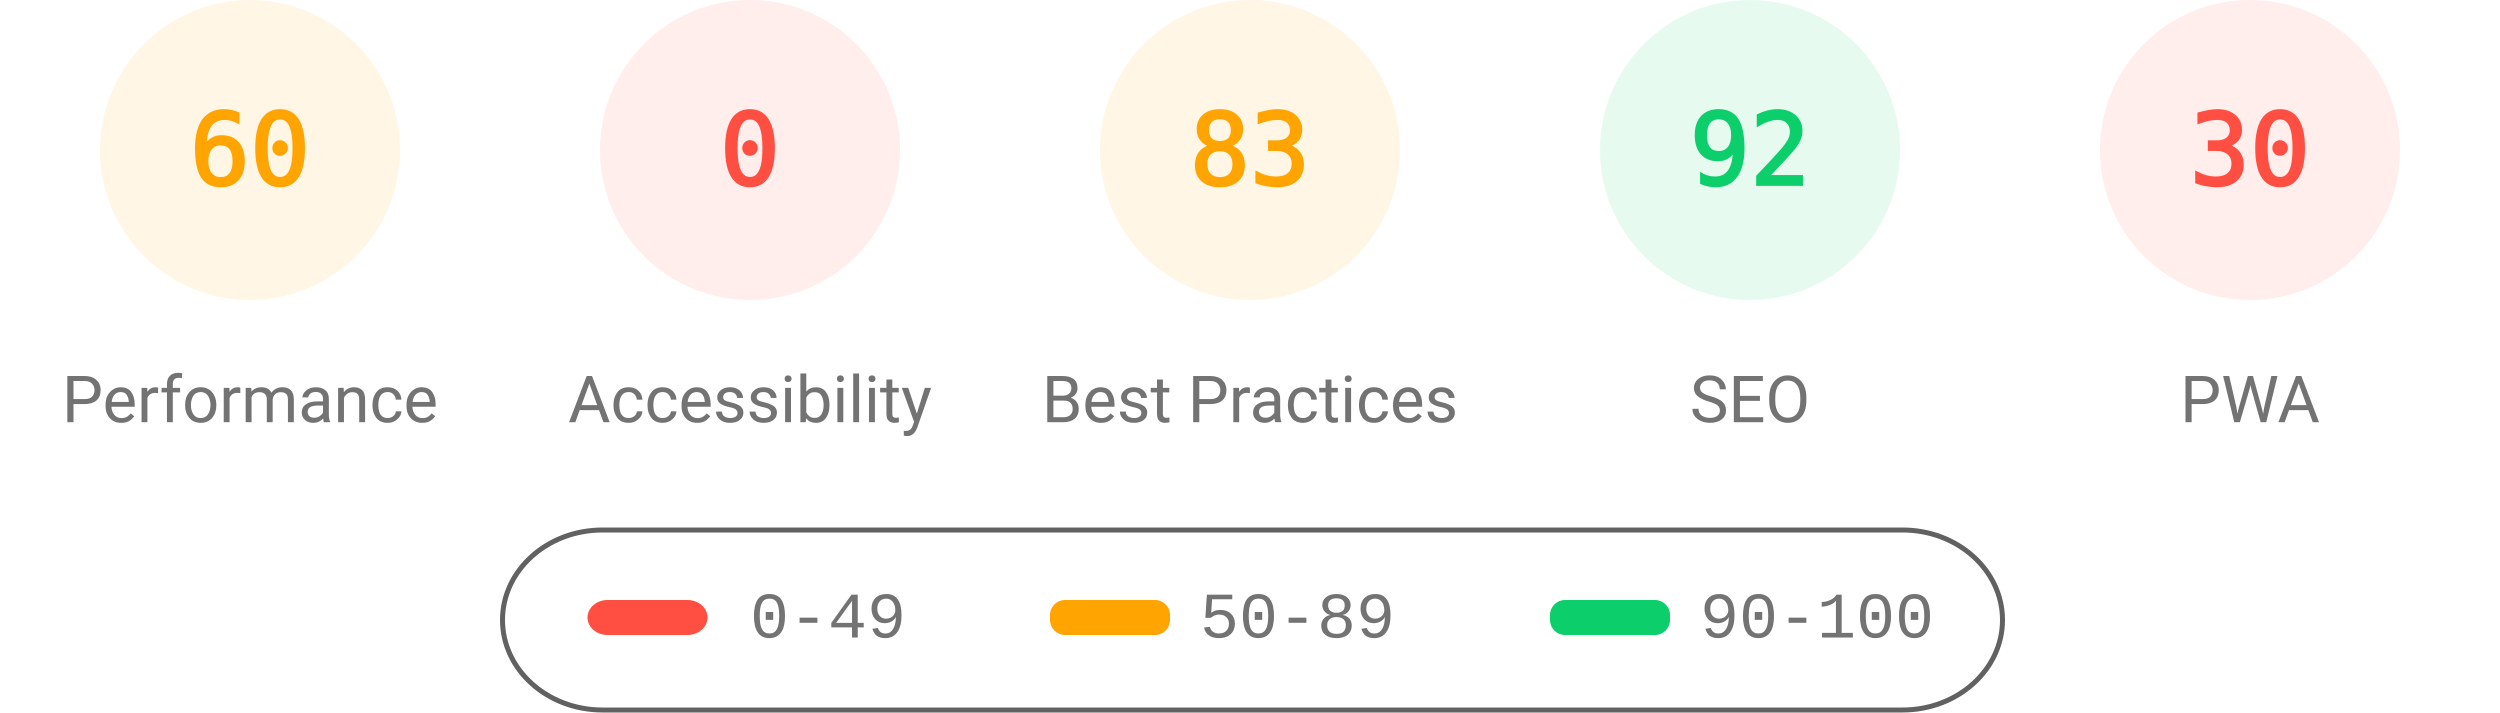
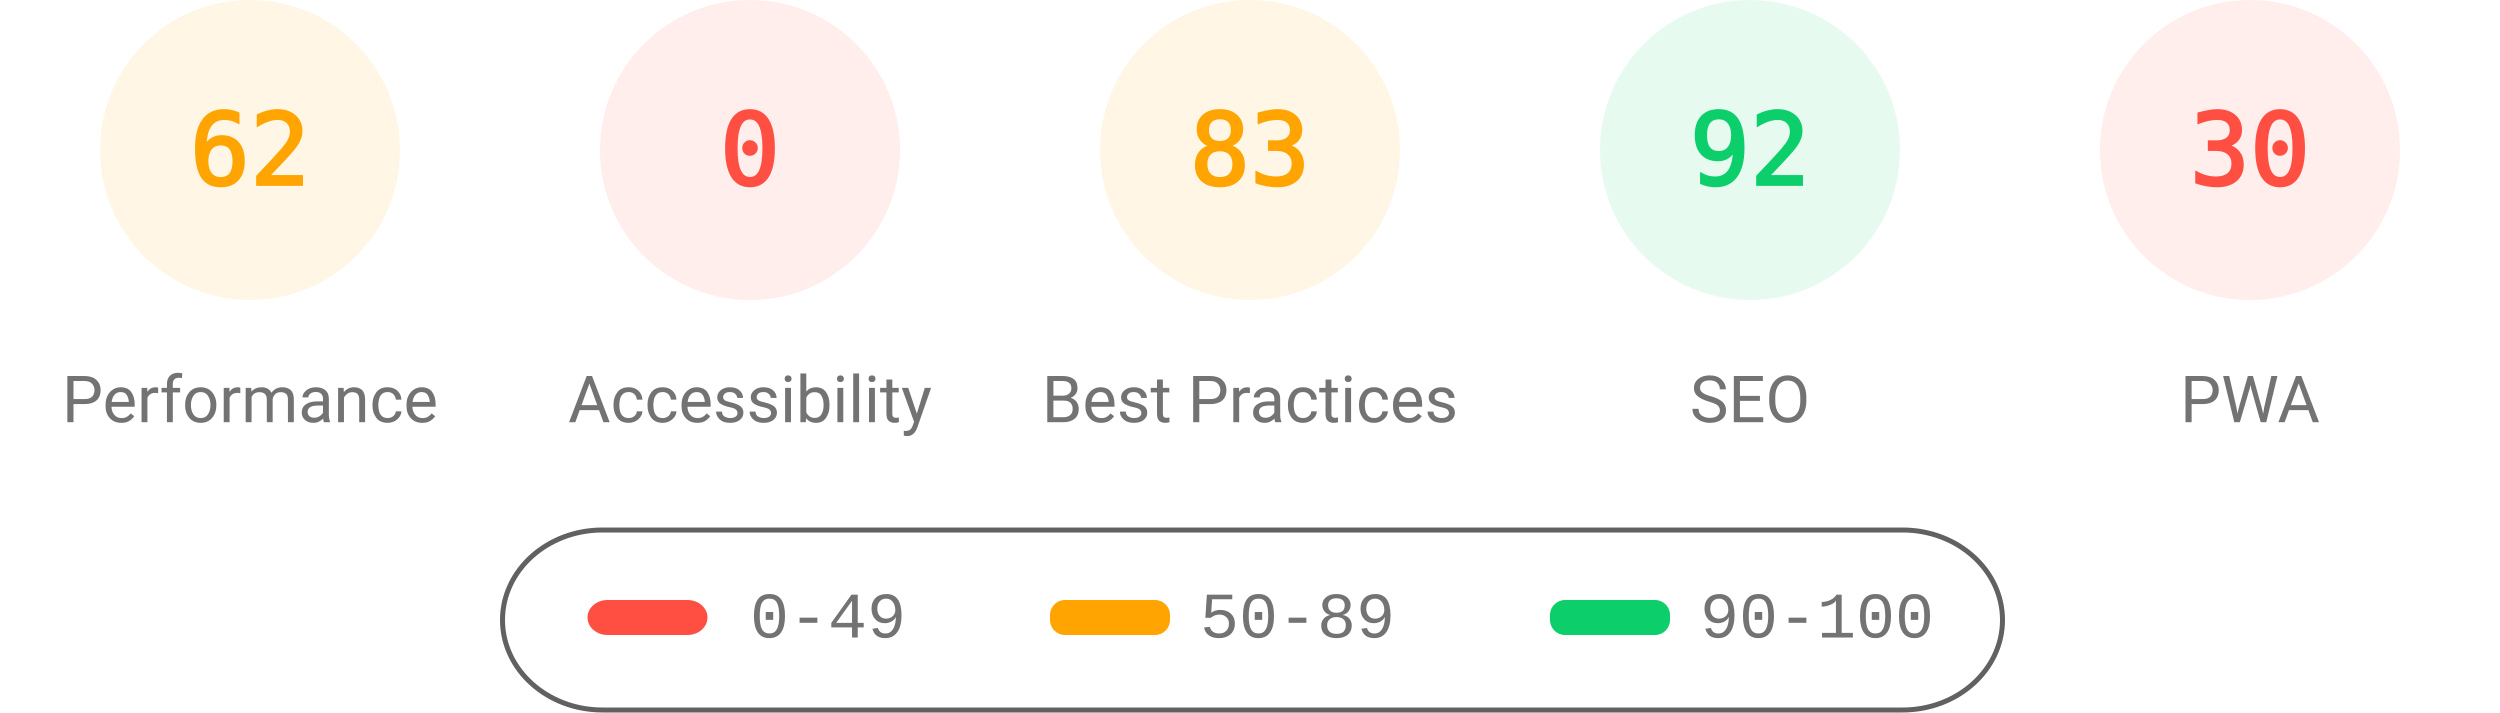
<svg xmlns="http://www.w3.org/2000/svg" fill="none" width="1000" height="285">
  <style>.gauge-base{opacity:.1}.gauge-arc{fill:none;animation-delay:250ms;stroke-linecap:round;transform:rotate(-90deg);transform-origin:100px 60px;animation:load-gauge 1s ease forwards}.guage-text{font-size:40px;font-family:monospace;text-align:center}.guage-red{color:#ff4e42;fill:#ff4e42;stroke:#ff4e42}.guage-orange{color:#ffa400;fill:#ffa400;stroke:#ffa400}.guage-green{color:#0cce6b;fill:#0cce6b;stroke:#0cce6b}.guage-undefined{color:#5c5c5c;fill:#5c5c5c;stroke:#5c5c5c}.guage-title{color:#737373;fill:#737373;stroke:none;font-size:26px;line-height:26px;font-family:Roboto,Halvetica,Arial,sans-serif}@keyframes load-gauge{from{stroke-dasharray:0 352.858}}</style>
  <svg class="guage-div guage-perf guage-orange" viewBox="0 0 200 200" width="200" height="200">
    <circle class="gauge-base" r="56" cx="100" cy="60" stroke-width="8" />
-     <circle class="gauge-arc guage-arc-1" r="56" cx="100" cy="60" stroke-width="8" style="stroke-dasharray:211.115,351.858" />
-     <text class="guage-text" x="100" y="60" alignment-baseline="central" dominant-baseline="central" text-anchor="middle">60</text>
+     <circle class="gauge-arc guage-arc-1" r="56" cx="100" cy="60" stroke-width="8" style="stroke-dasharray:218.152,351.858" />
+     <text class="guage-text" x="100" y="60" alignment-baseline="central" dominant-baseline="central" text-anchor="middle">62</text>
    <text class="guage-title" x="100" y="160" alignment-baseline="central" dominant-baseline="central" text-anchor="middle">Performance</text>
  </svg>
  <svg class="guage-div guage-acc guage-red" viewBox="0 0 200 200" width="200" height="200" x="200">
    <circle class="gauge-base" r="56" cx="100" cy="60" stroke-width="8" />
    <circle class="gauge-arc guage-arc-2" r="56" cx="100" cy="60" stroke-width="8" style="stroke-dasharray:0,351.858" />
    <text class="guage-text" x="100" y="60" alignment-baseline="central" dominant-baseline="central" text-anchor="middle">0</text>
    <text class="guage-title" x="100" y="160" alignment-baseline="central" dominant-baseline="central" text-anchor="middle">Accessibility</text>
  </svg>
  <svg class="guage-div guage-best guage-orange" viewBox="0 0 200 200" width="200" height="200" x="400">
    <circle class="gauge-base" r="56" cx="100" cy="60" stroke-width="8" />
    <circle class="gauge-arc guage-arc-3" r="56" cx="100" cy="60" stroke-width="8" style="stroke-dasharray:292.042,351.858" />
    <text class="guage-text" x="100" y="60" alignment-baseline="central" dominant-baseline="central" text-anchor="middle">83</text>
    <text class="guage-title" x="100" y="160" alignment-baseline="central" dominant-baseline="central" text-anchor="middle">Best Practices</text>
  </svg>
  <svg class="guage-div guage-seo guage-green" viewBox="0 0 200 200" width="200" height="200" x="600">
    <circle class="gauge-base" r="56" cx="100" cy="60" stroke-width="8" />
    <circle class="gauge-arc guage-arc-4" r="56" cx="100" cy="60" stroke-width="8" style="stroke-dasharray:323.709,351.858" />
    <text class="guage-text" x="100" y="60" alignment-baseline="central" dominant-baseline="central" text-anchor="middle">92</text>
    <text class="guage-title" x="100" y="160" alignment-baseline="central" dominant-baseline="central" text-anchor="middle">SEO</text>
  </svg>
  <svg class="guage-div guage-pwa guage-red" viewBox="0 0 200 200" width="200" height="200" x="800">
    <circle class="gauge-base" r="56" cx="100" cy="60" stroke-width="8" />
    <circle class="gauge-arc guage-arc-4" r="56" cx="100" cy="60" stroke-width="8" style="stroke-dasharray:105.557,351.858" />
    <text class="guage-text" x="100" y="60" alignment-baseline="central" dominant-baseline="central" text-anchor="middle">30</text>
    <text class="guage-title" x="100" y="160" alignment-baseline="central" dominant-baseline="central" text-anchor="middle">PWA</text>
  </svg>
  <svg width="604" height="76" x="200" y="210">
    <path fill="none" id="canvas_background" d="M-1-1h604v80H-1z" />
    <rect fill-opacity="0" stroke="#616161" stroke-width="2" rx="40" id="svg_2" height="72" width="600" y="2" x="1" fill="#000" />
    <rect stroke="#000" rx="8" id="svg_3" height="14" width="48" y="30" x="35" stroke-opacity="null" stroke-width="0" fill="#ff4e42" />
    <rect stroke="#000" rx="6" id="svg_4" height="14" width="48" y="30" x="220" stroke-opacity="null" stroke-width="0" fill="#ffa400" />
    <rect stroke="#000" rx="6" id="svg_5" height="14" width="48" y="30" x="420" stroke-opacity="null" stroke-width="0" fill="#0cce6b" />
    <text xml:space="preserve" text-anchor="start" font-family="'Courier New', Courier, monospace" font-size="26" id="svg_6" y="45" x="100" stroke-opacity="null" stroke-width="0" stroke="#000" fill="#737373">0-49</text>
    <text xml:space="preserve" text-anchor="start" font-family="'Courier New', Courier, monospace" font-size="26" id="svg_7" y="45" x="280" stroke-opacity="null" stroke-width="0" stroke="#000" fill="#737373">50-89</text>
    <text xml:space="preserve" text-anchor="start" font-family="'Courier New', Courier, monospace" font-size="26" id="svg_8" y="45" x="480" stroke-opacity="null" stroke-width="0" stroke="#000" fill="#737373">90-100</text>
  </svg>
</svg>
